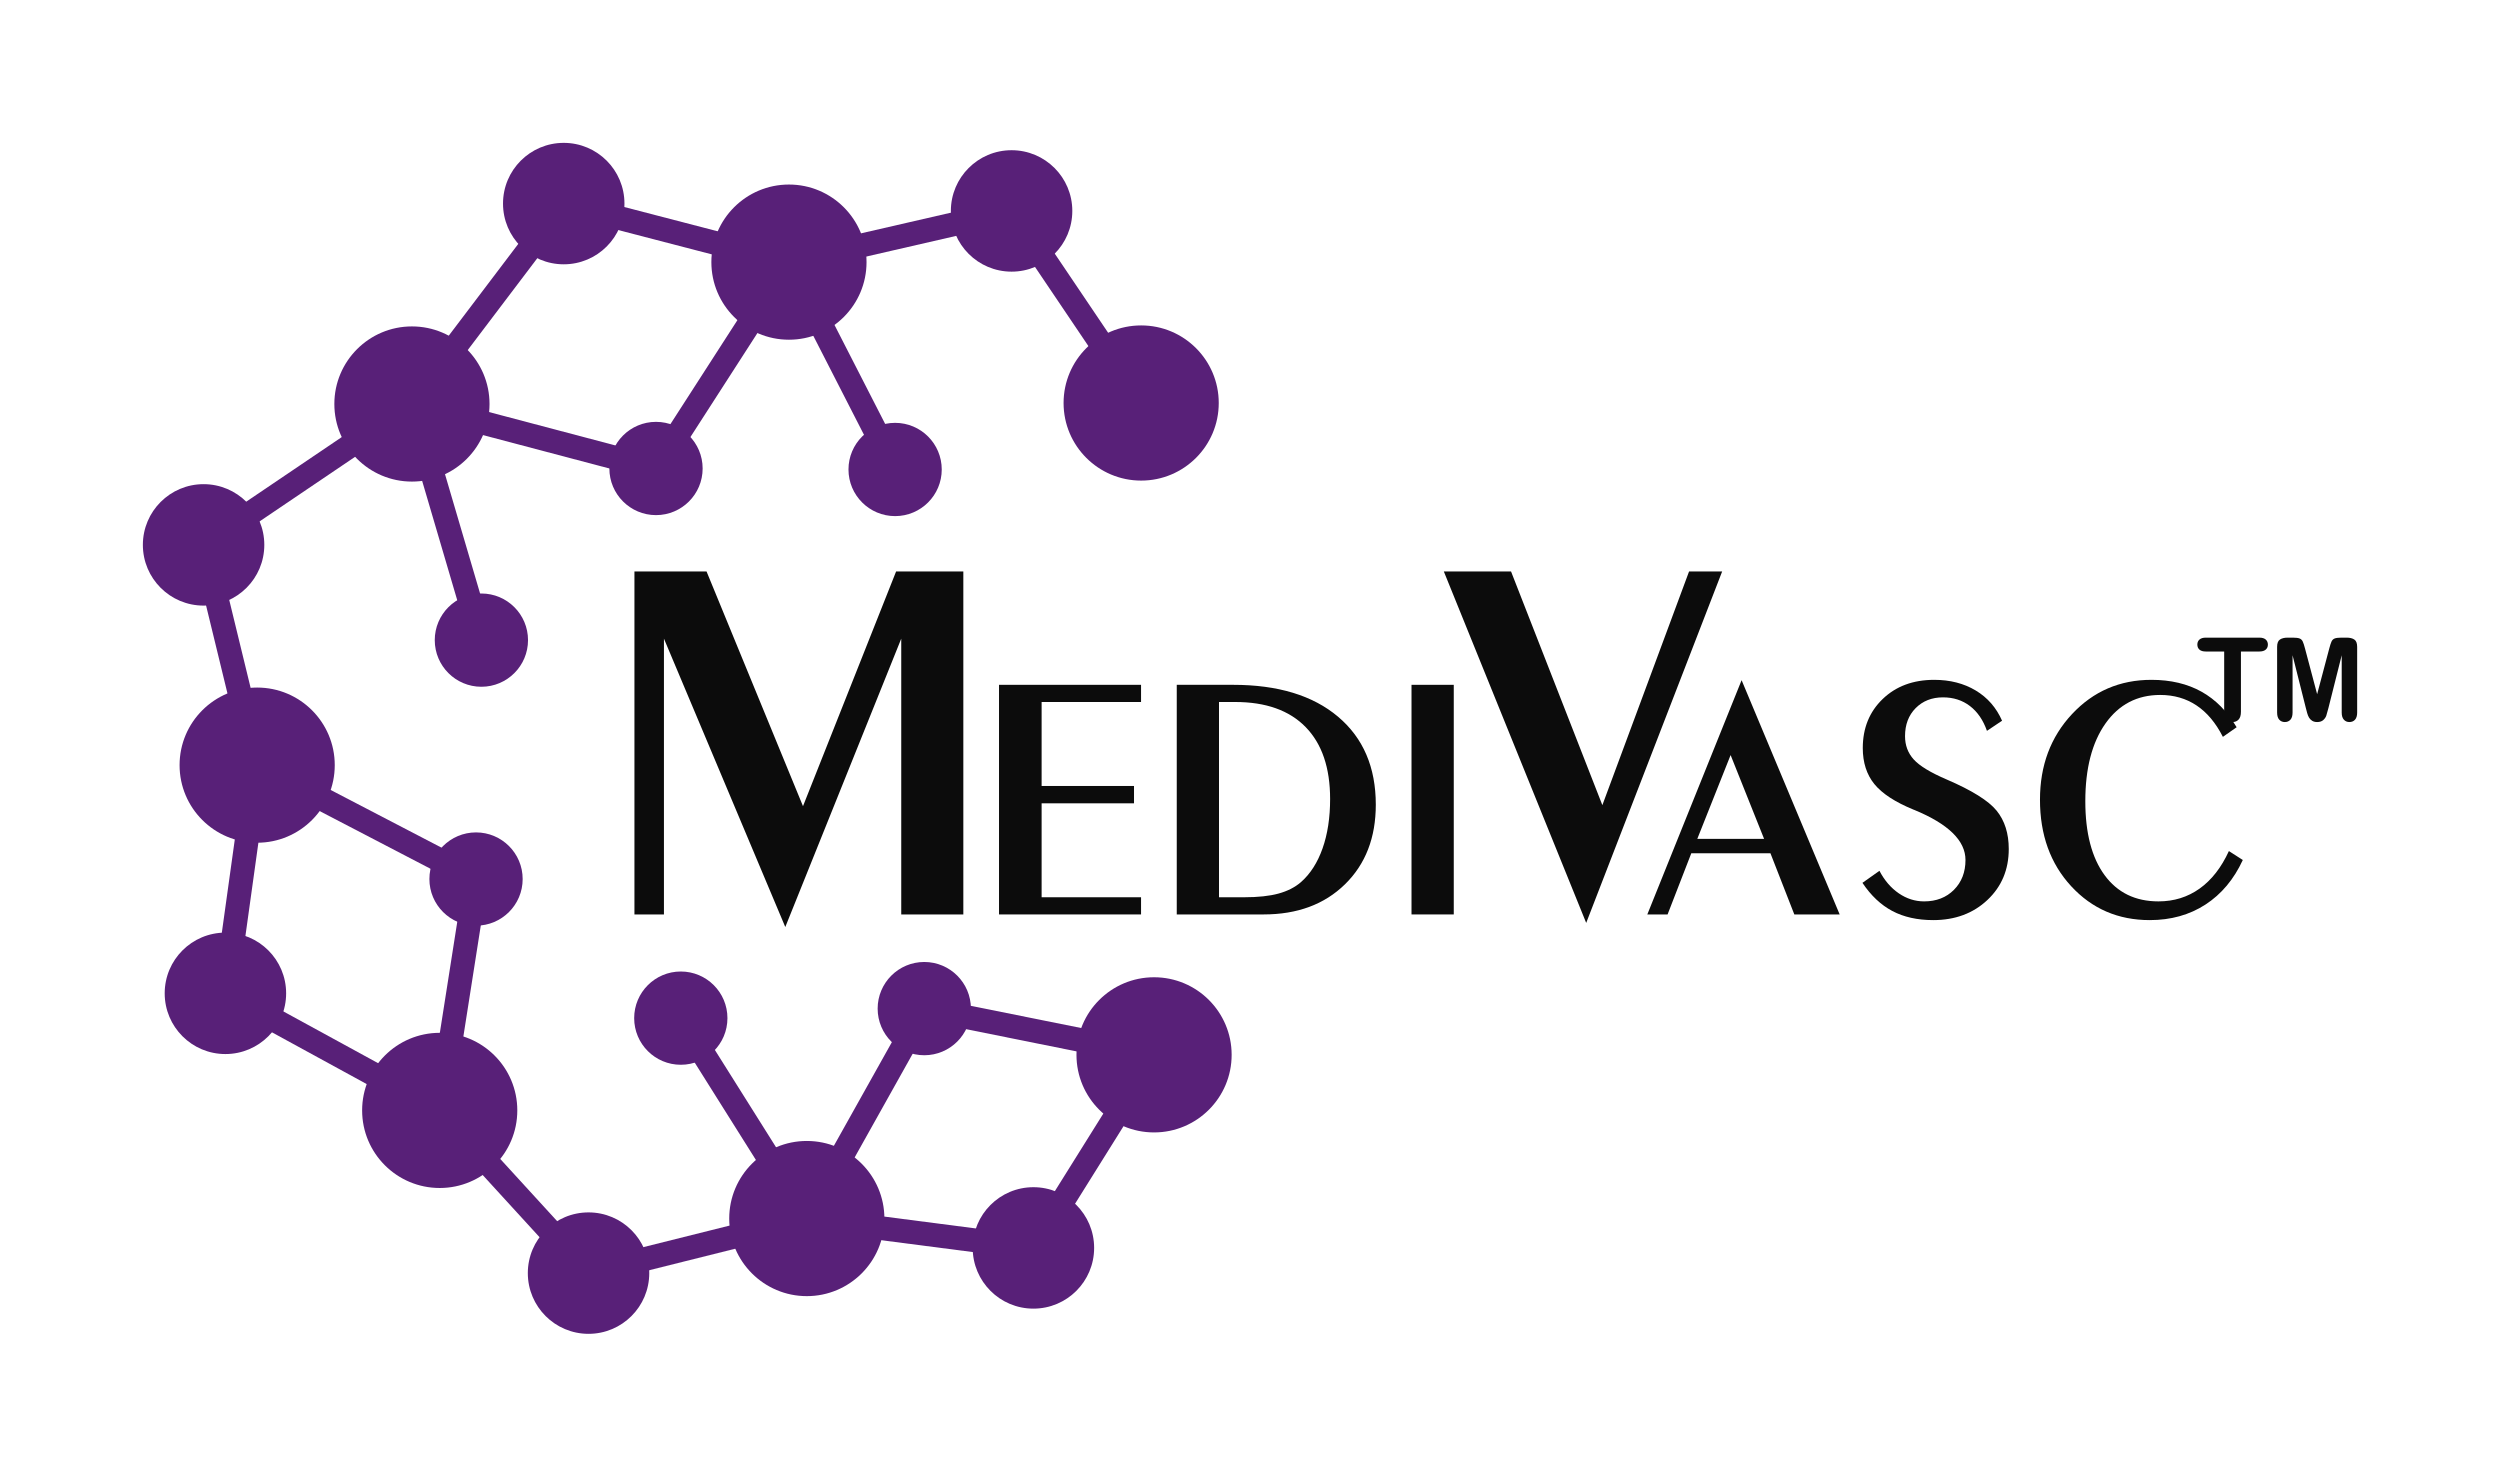
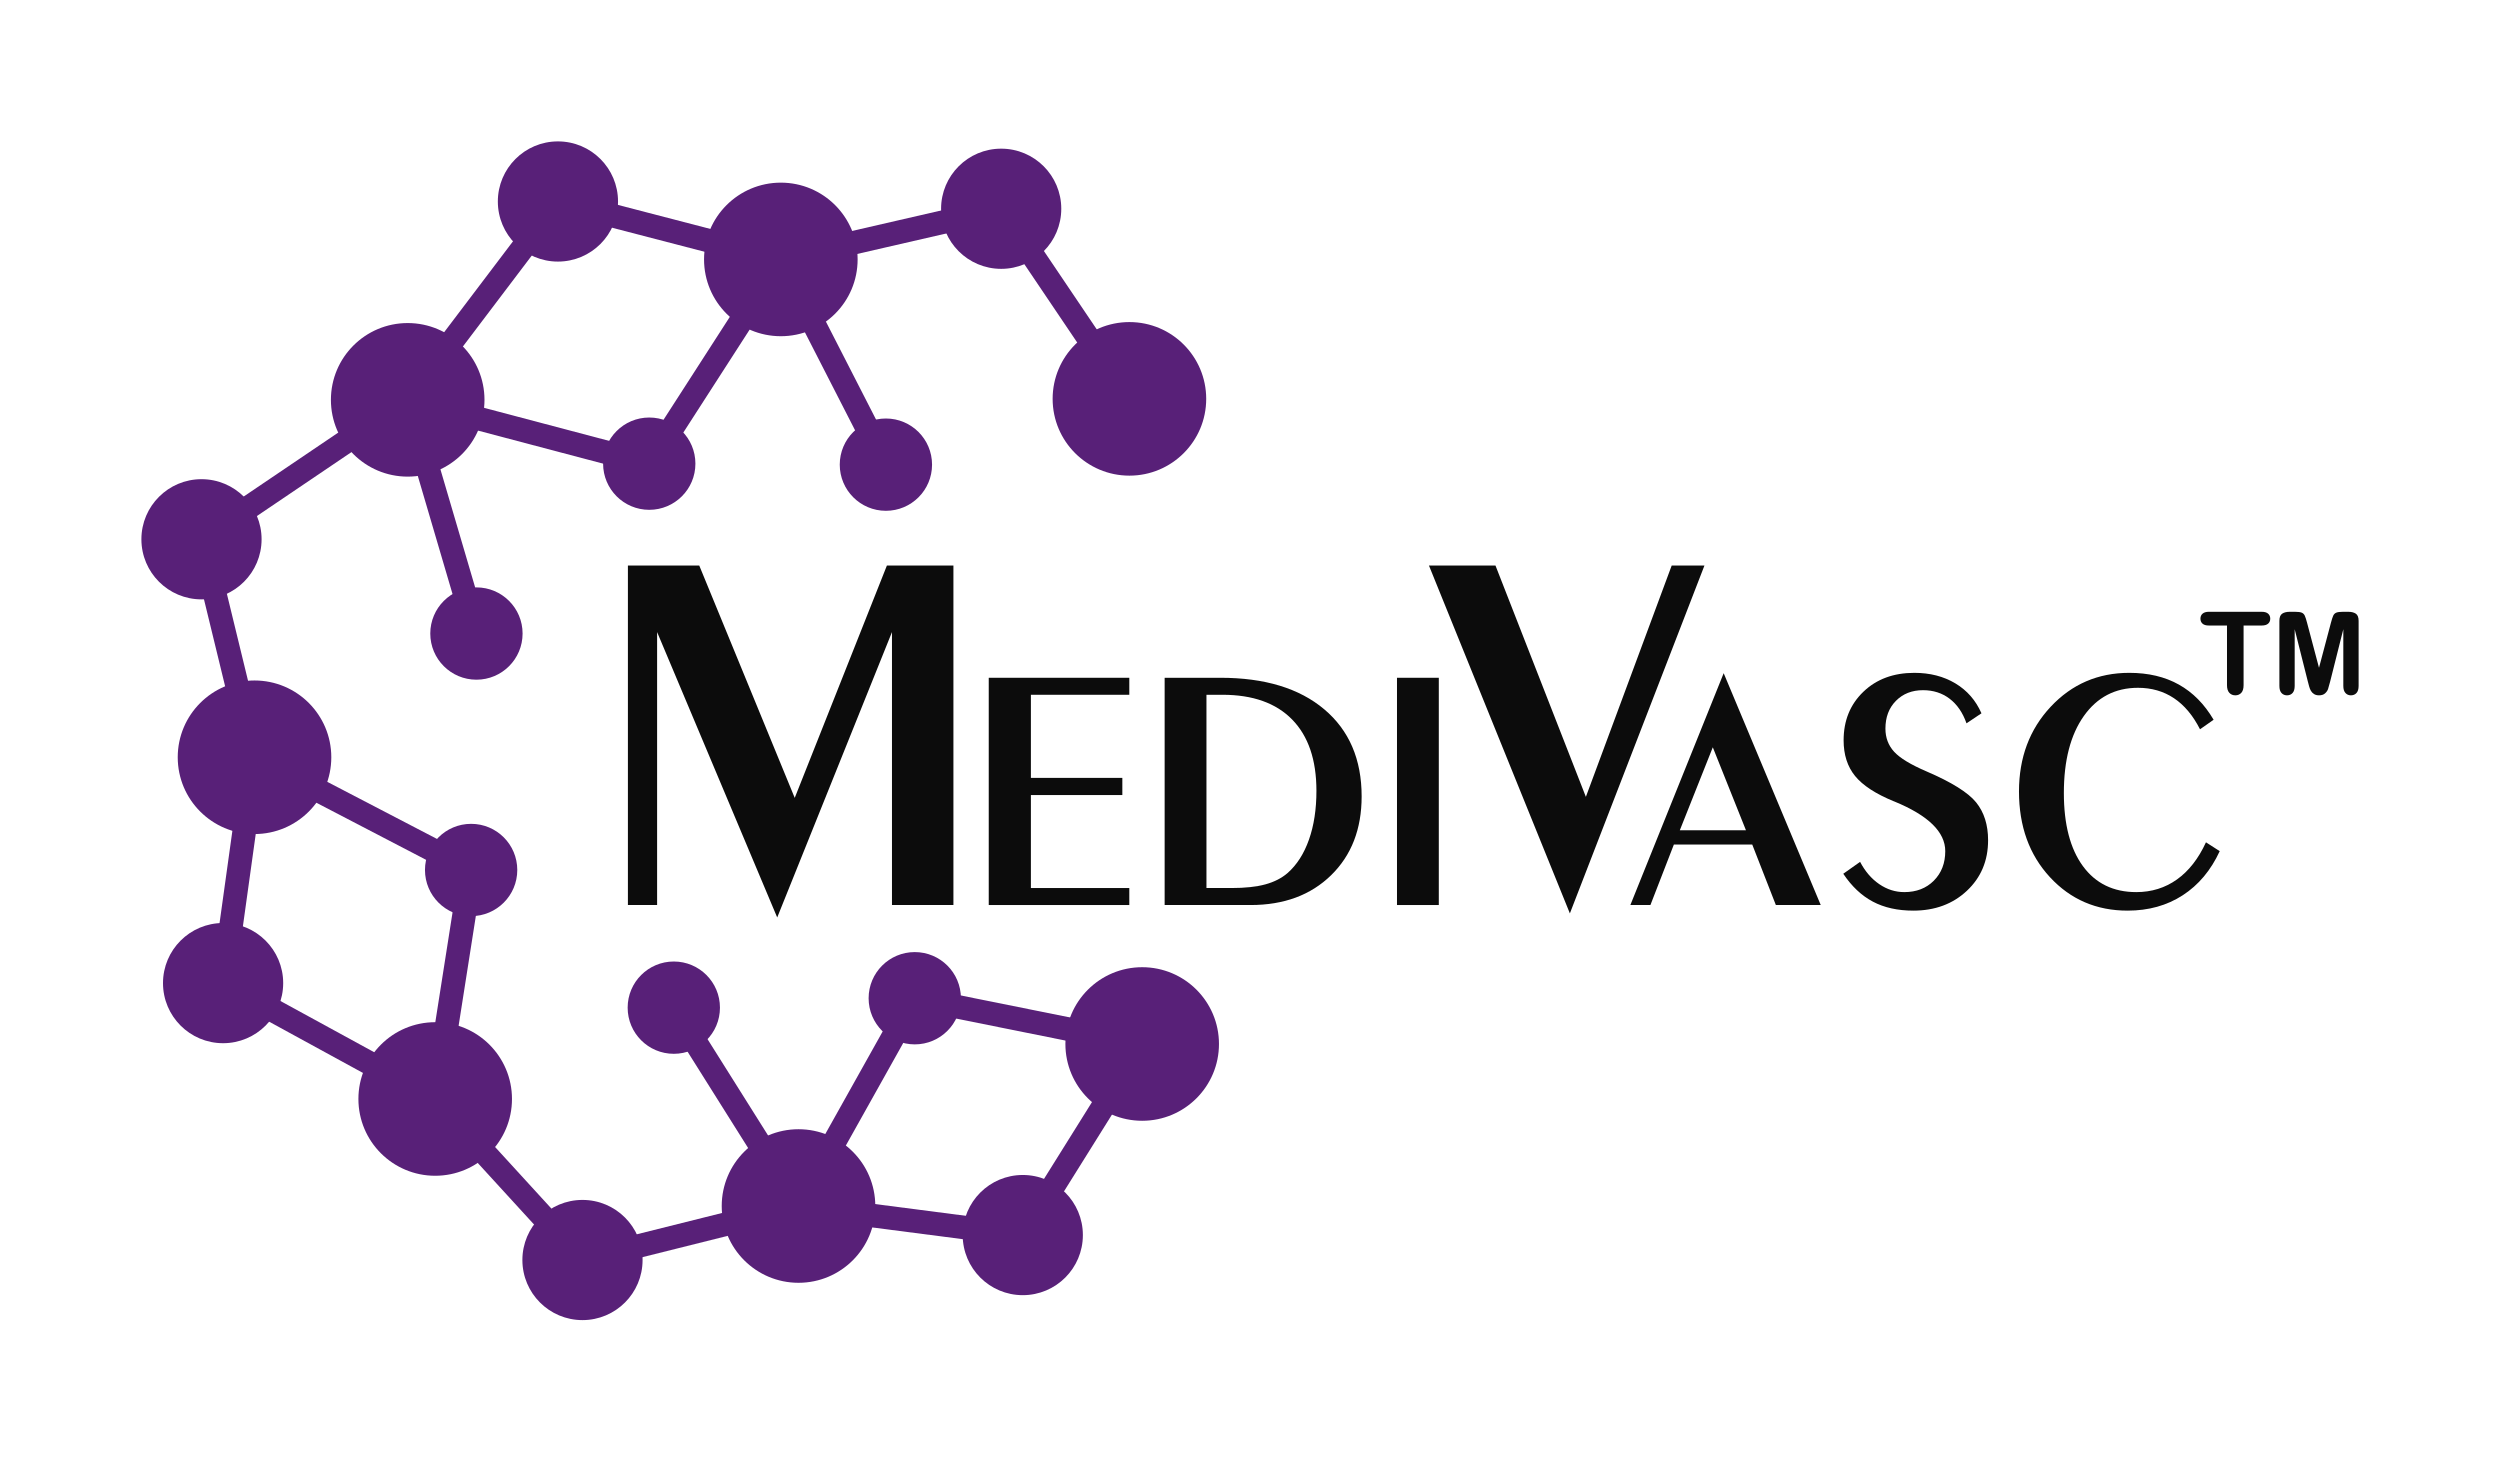
- <svg xmlns="http://www.w3.org/2000/svg" viewBox="-70.1 -69.6 1259.9 744.2">
+ <svg xmlns="http://www.w3.org/2000/svg" viewBox="-70.1 -69.6 1273.0 744.2">
  <g stroke="#582078" stroke-width="12.0">
    <line x1="214.0" y1="33.0" x2="327.5" y2="62.5" />
    <line x1="214.0" y1="33.0" x2="137.5" y2="134.0" />
    <line x1="439.7" y1="36.7" x2="327.5" y2="62.5" />
    <line x1="439.7" y1="36.7" x2="505.0" y2="133.5" />
    <line x1="327.5" y1="62.5" x2="260.5" y2="166.5" />
    <line x1="327.5" y1="62.5" x2="381.0" y2="167.0" />
    <line x1="137.5" y1="134.0" x2="260.5" y2="166.5" />
    <line x1="137.5" y1="134.0" x2="32.5" y2="205.0" />
    <line x1="137.5" y1="134.0" x2="172.5" y2="253.0" />
    <line x1="32.5" y1="205.0" x2="59.5" y2="316.0" />
    <line x1="59.5" y1="316.0" x2="169.8" y2="373.4" />
    <line x1="59.5" y1="316.0" x2="43.5" y2="431.0" />
    <line x1="169.8" y1="373.4" x2="151.5" y2="490.0" />
    <line x1="43.5" y1="431.0" x2="151.5" y2="490.0" />
    <line x1="273.0" y1="443.5" x2="336.5" y2="544.5" />
    <line x1="395.7" y1="438.7" x2="511.5" y2="462.0" />
    <line x1="395.7" y1="438.7" x2="336.5" y2="544.5" />
    <line x1="511.5" y1="462.0" x2="450.7" y2="559.3" />
    <line x1="151.5" y1="490.0" x2="226.5" y2="572.0" />
    <line x1="336.5" y1="544.5" x2="450.7" y2="559.3" />
    <line x1="336.5" y1="544.5" x2="226.5" y2="572.0" />
  </g>
  <g fill="#582078">
    <circle cx="214.0" cy="33.0" r="30.6" />
    <circle cx="439.7" cy="36.7" r="30.6" />
    <circle cx="327.5" cy="62.5" r="39.1" />
    <circle cx="137.5" cy="134.0" r="39.1" />
    <circle cx="505.0" cy="133.5" r="39.1" />
    <circle cx="260.5" cy="166.5" r="23.5" />
    <circle cx="381.0" cy="167.0" r="23.5" />
    <circle cx="32.5" cy="205.0" r="30.6" />
    <circle cx="172.5" cy="253.0" r="23.5" />
    <circle cx="59.5" cy="316.0" r="39.1" />
    <circle cx="169.8" cy="373.4" r="23.5" />
    <circle cx="43.5" cy="431.0" r="30.6" />
    <circle cx="273.0" cy="443.5" r="23.5" />
    <circle cx="395.7" cy="438.7" r="23.5" />
    <circle cx="511.5" cy="462.0" r="39.1" />
    <circle cx="151.5" cy="490.0" r="39.1" />
    <circle cx="336.5" cy="544.5" r="39.1" />
    <circle cx="450.7" cy="559.3" r="30.6" />
    <circle cx="226.5" cy="572.0" r="30.6" />
  </g>
  <g fill="#0C0C0C">
    <g transform="translate(227.91,391.24) scale(0.12929,-0.12929)">
      <path d="M168 0V1337H449L825 422L1188 1337H1450V0H1208V1075L756 -49L283 1075V0Z" />
    </g>
    <g transform="translate(418.48,391.24) scale(0.08655,-0.08655)">
      <path d="M172 0V1337H999V1237H420V748H958V647H420V100H999V0Z" />
    </g>
    <g transform="translate(508.05,391.24) scale(0.08655,-0.08655)">
      <path d="M418 1237V100H565Q686 100 764.5 121.5Q843 143 895 188Q977 260 1021.0 384.5Q1065 509 1065 672Q1065 945 922.5 1091.0Q780 1237 512 1237ZM172 0V1337H500Q891 1337 1111.0 1151.5Q1331 966 1331 639Q1331 351 1151.5 175.5Q972 0 678 0Z" />
    </g>
    <g transform="translate(625.84,391.24) scale(0.08655,-0.08655)">
      <path d="M424 0H178V1337H424Z" />
    </g>
    <g transform="translate(660.11,391.24) scale(0.12929,-0.12929)">
      <path d="M535 -33 -20 1337H242L598 426L936 1337H1065Z" />
    </g>
    <g transform="translate(761.12,391.24) scale(0.08655,-0.08655)">
      <path d="M279 440H668L473 928ZM-12 0 537 1364 1108 0H844L705 356H244L106 0Z" />
    </g>
    <g transform="translate(859.84,391.24) scale(0.08655,-0.08655)">
      <path d="M199 254Q243 170 311.5 123.0Q380 76 459 76Q566 76 633.0 143.5Q700 211 700 317Q700 486 401 609L398 610Q237 676 169.5 759.0Q102 842 102 969Q102 1143 218.0 1254.5Q334 1366 518 1366Q656 1366 759.5 1304.0Q863 1242 913 1128L825 1069Q792 1163 726.0 1213.5Q660 1264 569 1264Q472 1264 410.0 1201.5Q348 1139 348 1038Q348 958 399.0 902.0Q450 846 590 786Q811 691 881.5 604.0Q952 517 952 381Q952 201 827.5 84.0Q703 -33 512 -33Q374 -33 274.0 20.0Q174 73 100 184Z" />
    </g>
    <g transform="translate(951.39,391.24) scale(0.08655,-0.08655)">
      <path d="M1257 317Q1179 148 1039.5 57.5Q900 -33 715 -33Q440 -33 258.0 164.0Q76 361 76 668Q76 967 262.5 1166.5Q449 1366 725 1366Q893 1366 1016.5 1297.0Q1140 1228 1221 1090L1141 1034Q1079 1156 987.5 1217.0Q896 1278 776 1278Q575 1278 457.5 1112.0Q340 946 340 659Q340 382 452.0 229.0Q564 76 766 76Q901 76 1005.5 150.5Q1110 225 1176 369Z" />
    </g>
  </g>
  <g fill="#0C0C0C">
-     <g transform="translate(1036.76,293.57) scale(0.02853,-0.02853)">
+     <g transform="translate(1049.85,283.75) scale(0.02853,-0.02853)">
      <path d="M1112 1221H788V156Q788 64 747.0 19.5Q706 -25 641 -25Q575 -25 533.5 20.0Q492 65 492 156V1221H168Q92 1221 55.0 1254.5Q18 1288 18 1343Q18 1400 56.5 1433.0Q95 1466 168 1466H1112Q1189 1466 1226.5 1432.0Q1264 1398 1264 1343Q1264 1288 1226.0 1254.5Q1188 1221 1112 1221Z" />
    </g>
-     <g transform="translate(1073.28,293.57) scale(0.02853,-0.02853)">
+     <g transform="translate(1086.37,283.75) scale(0.02853,-0.02853)">
      <path d="M655 221 420 1155V143Q420 59 382.5 17.0Q345 -25 283 -25Q223 -25 185.0 16.5Q147 58 147 143V1303Q147 1399 197.0 1432.5Q247 1466 332 1466H424Q507 1466 544.5 1451.0Q582 1436 600.0 1397.0Q618 1358 641 1270L854 467L1067 1270Q1090 1358 1108.0 1397.0Q1126 1436 1163.5 1451.0Q1201 1466 1284 1466H1376Q1461 1466 1511.0 1432.5Q1561 1399 1561 1303V143Q1561 59 1523.5 17.0Q1486 -25 1423 -25Q1364 -25 1326.0 17.0Q1288 59 1288 143V1155L1053 221Q1030 130 1015.5 87.5Q1001 45 962.0 10.0Q923 -25 854 -25Q802 -25 766.0 -2.5Q730 20 710.0 55.0Q690 90 678.5 132.5Q667 175 655 221Z" />
    </g>
  </g>
</svg>
